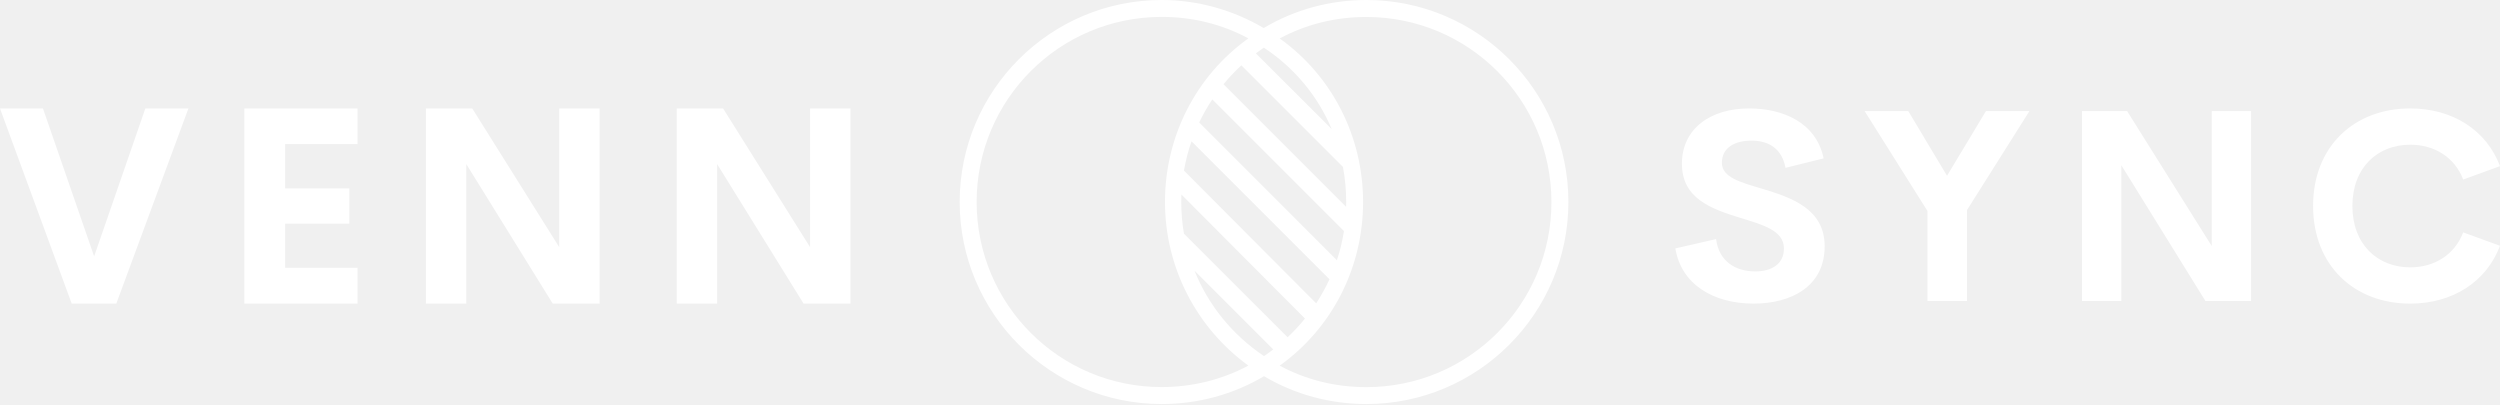
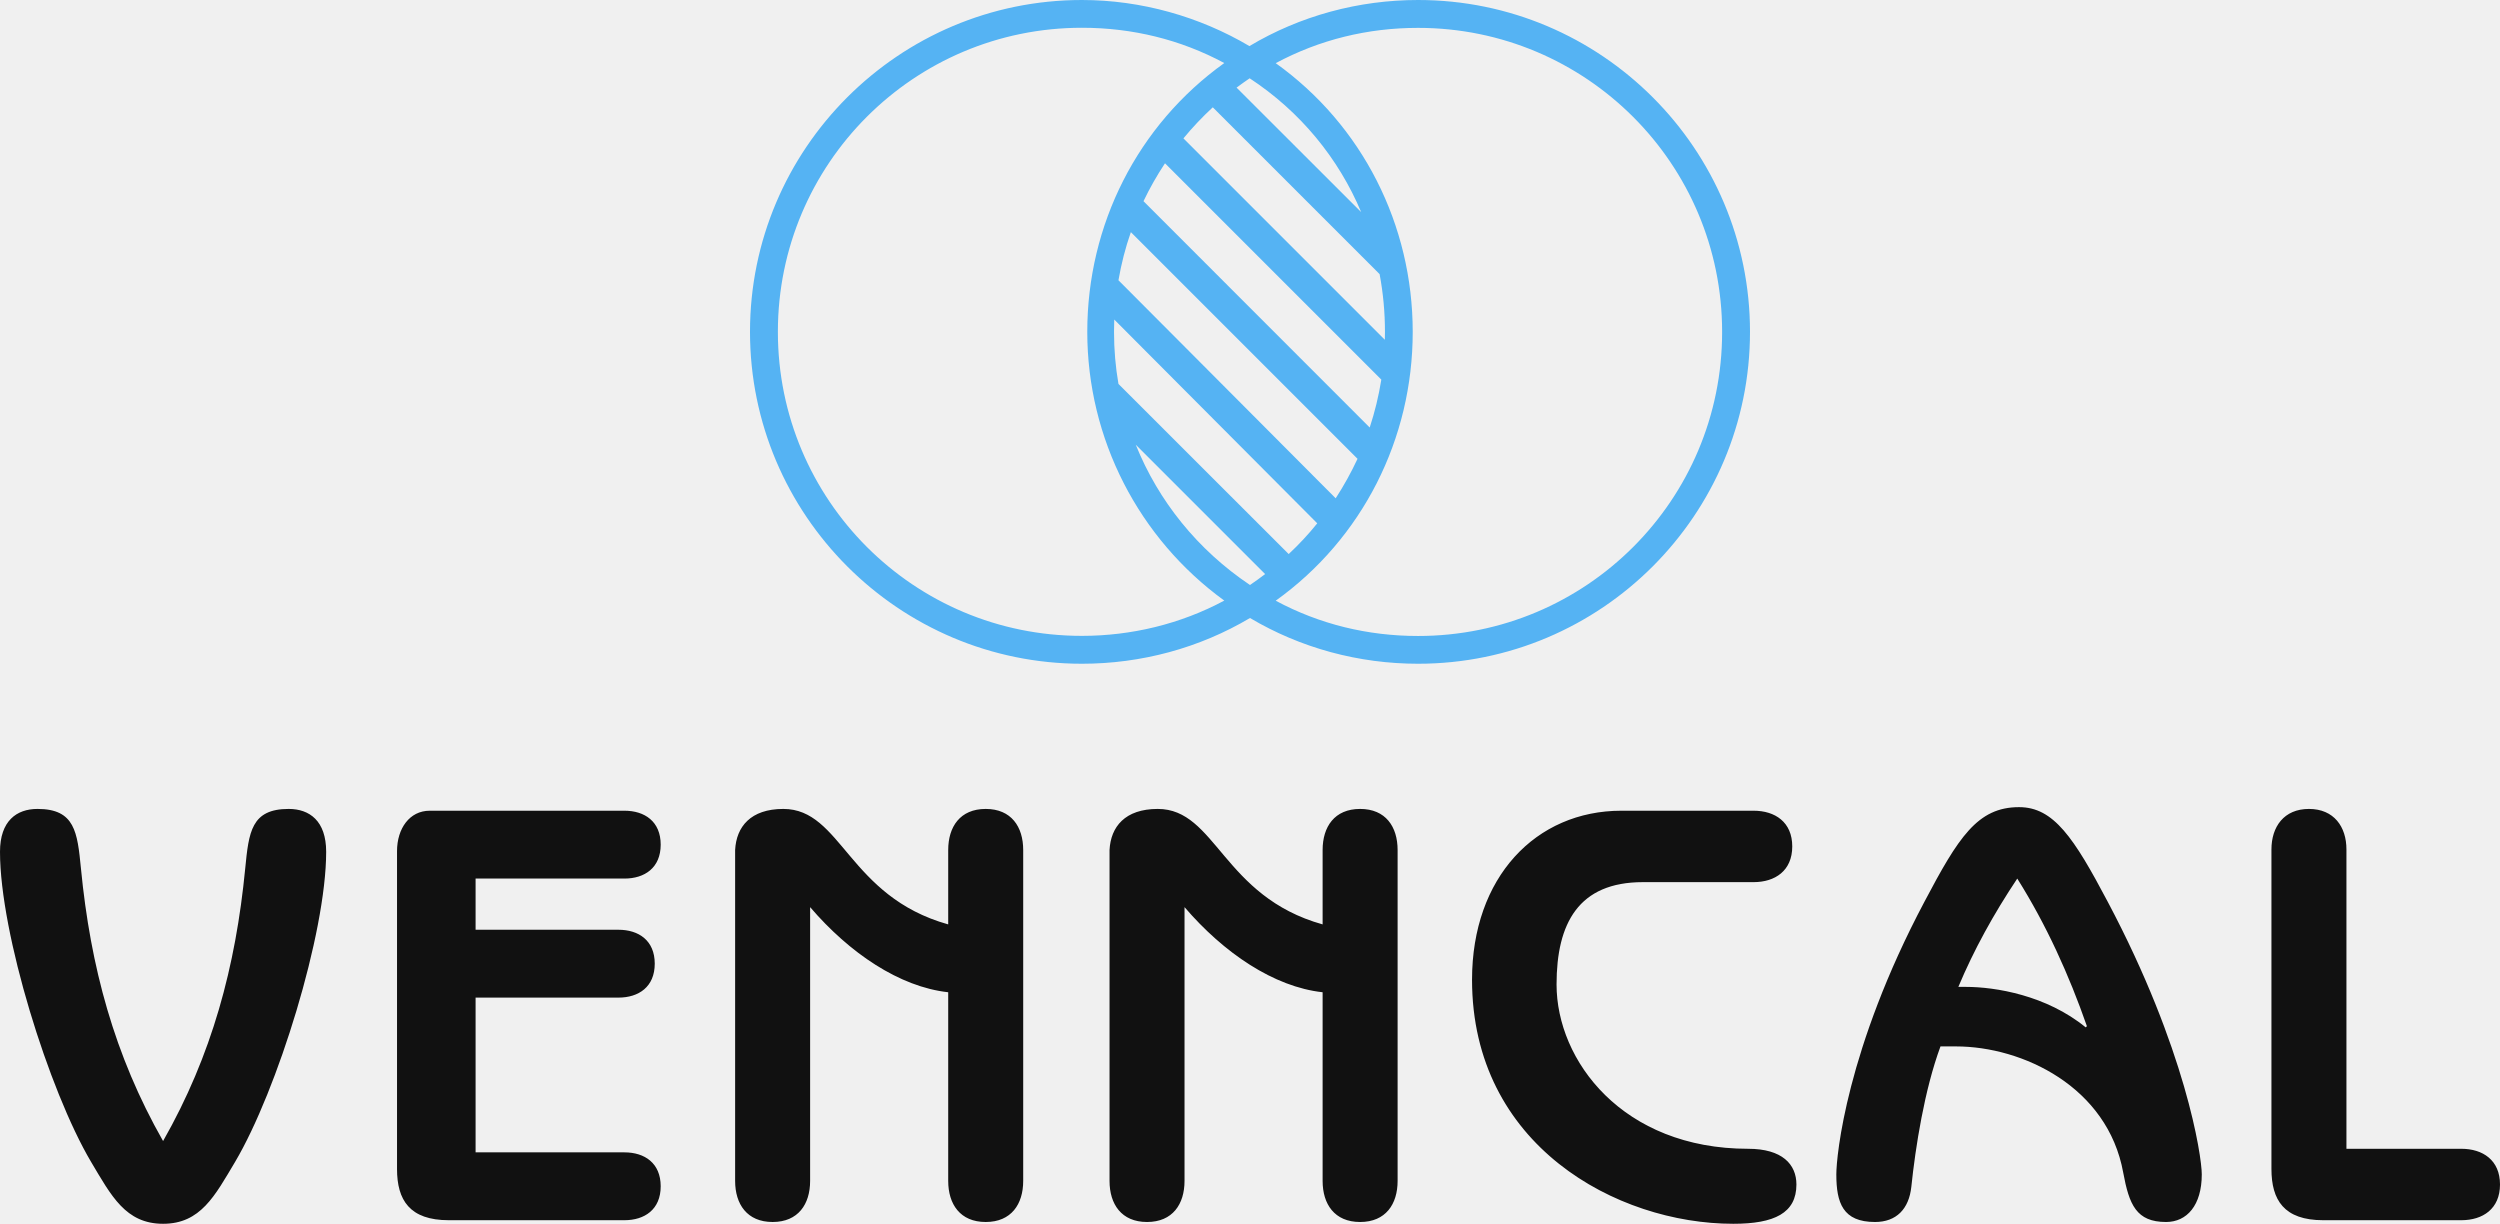
- <svg xmlns="http://www.w3.org/2000/svg" width="638.3" height="103.159" viewBox="0 0 461.096 74.52" class="css-1j8o68f">
-   <defs id="SvgjsDefs4802" />
-   <g id="SvgjsG4803" featurekey="nameLeftFeature-0" transform="matrix(2.551165,0,0,2.551165,-0.7480004,4.97619)" fill="#ffffff">
-     <path d="M10.801 5.889 l3.115 0 l-5.215 14.111 l-3.223 0 l-5.186 -14.111 l3.106 0 l3.701 10.693 z M26.143 8.467 l-5.234 0 l0 3.203 l4.639 0 l0 2.549 l-4.639 0 l0 3.193 l5.234 0 l0 2.588 l-8.184 0 l0 -14.111 l8.184 0 l0 2.578 z M40.723 5.889 l2.92 0 l0 14.111 l-3.389 0 l-6.25 -10.088 l0 10.088 l-2.92 0 l0 -14.111 l3.35 0 l6.289 10.029 l0 -10.029 z M58.858 5.889 l2.92 0 l0 14.111 l-3.389 0 l-6.25 -10.088 l0 10.088 l-2.92 0 l0 -14.111 l3.35 0 l6.289 10.029 l0 -10.029 z" />
-   </g>
-   <g id="SvgjsG4804" featurekey="inlineSymbolFeature-0" transform="matrix(0.1277559,0,0,0.1277559,177,-5.851219)" fill="#ffffff">
+ <svg xmlns="http://www.w3.org/2000/svg" width="375.6" height="183.861" viewBox="0 0 350 171.329" class="css-1j8o68f">
+   <defs id="SvgjsDefs2353" />
+   <g id="SvgjsG2354" featurekey="symbolFeature-0" transform="matrix(0.1593081,0,0,0.1593081,105,-7.296313)" fill="#55b3f3">
    <g>
      <path d="M587.1,45.8c-52.2,0-103.5,13.8-148.2,40.5c-43.8-25.9-95.1-40.5-147.2-40.5C130.8,45.8,0,176.5,0,337.4         c0,160.9,130.8,291.7,291.7,291.7c52,0,103.1-13.7,147.7-40.2c44.6,26.5,95.7,40.2,147.7,40.2c160.9,0,291.7-130.8,291.7-291.7         C878.8,176.5,748,45.8,587.1,45.8z M439.4,559.9c-46.1-30.9-80.6-74-100.4-123.3l113.7,113.7C448.4,553.6,443.9,556.8,439.4,559.9z          M473.4,532.7L323.8,383.2c-2.6-15-3.9-30.3-3.9-45.8c0-3.6,0.1-7.2,0.2-10.8l178.4,179.1C490.8,515.3,482.4,524.3,473.4,532.7z          M514.7,483.7L323.8,292.1c2.5-14.5,6.1-28.6,10.9-42.3l199.2,199.2C528.3,461,521.9,472.6,514.7,483.7z M544.6,421.5L345.8,222.6         c5.5-11.5,11.8-22.6,18.9-33.3l190.1,190.1C552.5,393.8,549.1,407.9,544.6,421.5z M380.9,167.4c7.9-9.6,16.5-18.7,25.8-27.3         l146.6,146.6c3.1,16.5,4.7,33.4,4.7,50.7c0,2.3,0,4.6-0.1,7L380.9,167.4z M427.6,122.8c3.7-2.8,7.6-5.5,11.5-8.2         c44.6,29.3,78.1,70.3,98,117.6L427.6,122.8z M24.5,337.4C24.5,189.7,144,70.2,291.7,70.2c44.2,0,86.6,10.3,125.1,31         c-76.2,54.6-120.4,142.1-120.4,236.2S341.6,519,416.8,573.6c-38.6,20.7-81.9,31-125.1,31C144,604.7,24.5,485.2,24.5,337.4z          M587.1,604.7c-44.2,0-86.6-10.3-125.1-31c76.2-54.6,120.4-142.1,120.4-236.2S538.2,155.8,462,101.3c38.6-20.7,80.9-31,125.1-31         c147.7,0,267.2,119.5,267.2,267.2C854.4,485.2,734.9,604.7,587.1,604.7z" />
    </g>
  </g>
-   <g id="SvgjsG4805" featurekey="nameRightFeature-0" transform="matrix(2.482406,0,0,2.482406,289.6061,5.867042)" fill="#ffffff">
-     <path d="M13.633 20.195 c-3.027 0 -5.391 -1.455 -5.82 -4.102 l3.027 -0.693 c0.195 1.582 1.357 2.402 2.91 2.402 c1.191 0 2.139 -0.527 2.129 -1.719 c-0.01 -1.328 -1.572 -1.748 -3.291 -2.275 c-2.07 -0.645 -4.287 -1.406 -4.287 -4.004 c0 -2.627 2.148 -4.111 4.981 -4.111 c2.481 0 4.981 1.006 5.547 3.711 l-2.832 0.703 c-0.264 -1.406 -1.211 -2.022 -2.539 -2.022 c-1.182 0 -2.188 0.488 -2.188 1.65 c0 1.084 1.387 1.445 2.988 1.924 c2.129 0.645 4.648 1.465 4.648 4.277 c0 2.998 -2.51 4.258 -5.273 4.258 z M34.121 5.889 l-4.639 7.354 l0 6.758 l-2.939 0 l0 -6.689 l-4.668 -7.422 l3.242 0 l2.881 4.805 l2.891 -4.805 l3.232 0 z M47.666 5.889 l2.92 0 l0 14.111 l-3.389 0 l-6.25 -10.088 l0 10.088 l-2.92 0 l0 -14.111 l3.35 0 l6.289 10.029 l0 -10.029 z M62.412 20.195 c-4.15 0 -7.217 -2.822 -7.217 -7.256 s3.066 -7.246 7.217 -7.246 c3.144 0 5.664 1.611 6.67 4.287 l-2.734 0.996 c-0.625 -1.641 -2.119 -2.588 -3.936 -2.588 c-2.432 0 -4.297 1.699 -4.297 4.551 s1.865 4.561 4.297 4.561 c1.816 0 3.311 -0.957 3.936 -2.598 l2.734 0.996 c-1.006 2.676 -3.525 4.297 -6.67 4.297 z" />
+   <g id="SvgjsG2355" featurekey="nameFeature-0" transform="matrix(2.083184,0,0,2.083184,-2.58315,87.50183)" fill="#111111">
+     <path d="M12.2 34.68 c3.28 -5.76 4.88 -11.72 5.52 -18.32 c0.24 -2.44 0.4 -4 2.92 -4 c1.4 0 2.52 0.8 2.52 2.88 c0 5.48 -3.28 16.04 -6.12 20.84 c-1.36 2.28 -2.32 4.16 -4.84 4.16 s-3.48 -1.88 -4.84 -4.16 c-2.84 -4.8 -6.12 -15.36 -6.12 -20.84 c0 -2.08 1.12 -2.88 2.52 -2.88 c2.52 0 2.68 1.56 2.92 4 c0.64 6.6 2.24 12.56 5.52 18.32 z M33.202 17.04 l0 3.44 l9.6 0 c1.36 0 2.44 0.72 2.44 2.28 s-1.08 2.28 -2.44 2.28 l-9.6 0 l0 10.4 l10 0 c1.36 0 2.44 0.72 2.44 2.28 s-1.08 2.28 -2.44 2.28 l-11.8 0 c-2.64 0 -3.48 -1.36 -3.48 -3.44 l0 -21.36 c0 -1.52 0.84 -2.72 2.2 -2.72 l13.08 0 c1.36 0 2.44 0.72 2.44 2.28 s-1.08 2.28 -2.44 2.28 l-10 0 z M70.004 15.12 l0 22.24 c0 1.56 -0.8 2.76 -2.52 2.76 s-2.52 -1.2 -2.52 -2.76 l0 -12.68 c-3.28 -0.36 -6.64 -2.64 -9.28 -5.72 l0 18.4 c0 1.56 -0.8 2.76 -2.52 2.76 s-2.52 -1.2 -2.52 -2.76 l0 -22.24 c0.08 -1.56 1.04 -2.76 3.24 -2.76 c3.92 0 4.36 5.88 11.08 7.76 l0 -5 c0 -1.56 0.8 -2.76 2.52 -2.76 s2.52 1.2 2.52 2.76 z M95.166 15.12 l0 22.24 c0 1.56 -0.8 2.76 -2.52 2.76 s-2.52 -1.2 -2.52 -2.76 l0 -12.68 c-3.28 -0.36 -6.64 -2.64 -9.28 -5.72 l0 18.4 c0 1.56 -0.8 2.76 -2.52 2.76 s-2.52 -1.2 -2.52 -2.76 l0 -22.24 c0.08 -1.56 1.04 -2.76 3.24 -2.76 c3.92 0 4.36 5.88 11.08 7.76 l0 -5 c0 -1.56 0.8 -2.76 2.52 -2.76 s2.52 1.2 2.52 2.76 z M119.088 17.28 l-7.44 0 c-4.32 0 -5.8 2.76 -5.8 6.88 c0 5.12 4.44 11.04 12.88 11.04 c2.28 0 3.24 1.04 3.24 2.4 c0 1.92 -1.48 2.64 -4.24 2.64 c-7.84 0 -17.56 -5.28 -17.56 -16.4 c0 -6.88 4.28 -11.36 10.04 -11.36 l8.88 0 c1.44 0 2.6 0.76 2.6 2.4 s-1.16 2.4 -2.6 2.4 z M132.69 28.32 l-1.04 0 c-1.08 2.92 -1.68 6.76 -1.96 9.44 c-0.16 1.48 -1 2.36 -2.44 2.36 c-2.16 0 -2.6 -1.28 -2.6 -3.2 c0 -1.24 0.68 -8.44 5.92 -18.32 c2.28 -4.32 3.56 -6.36 6.36 -6.36 c2.32 0 3.68 2.04 5.96 6.36 c5.24 9.88 6.32 17.08 6.32 18.32 c0 2.08 -1 3.2 -2.4 3.2 c-2 0 -2.48 -1.16 -2.88 -3.32 c-1.04 -5.76 -6.76 -8.48 -11.24 -8.48 z M132.85 24.32 l0.52 0 c1.96 0 5.4 0.56 8.04 2.72 l0.08 -0.08 c-1.2 -3.44 -2.72 -6.8 -4.68 -9.92 c-1.6 2.4 -2.92 4.8 -3.96 7.28 z M153.892 36.56 l0 -21.48 c0 -1.52 0.84 -2.72 2.52 -2.72 s2.52 1.2 2.52 2.72 l0 20.12 l7.72 0 c1.44 0 2.6 0.76 2.6 2.4 s-1.16 2.4 -2.6 2.4 l-9.28 0 c-2.64 0 -3.48 -1.36 -3.48 -3.44 z" />
  </g>
</svg>
